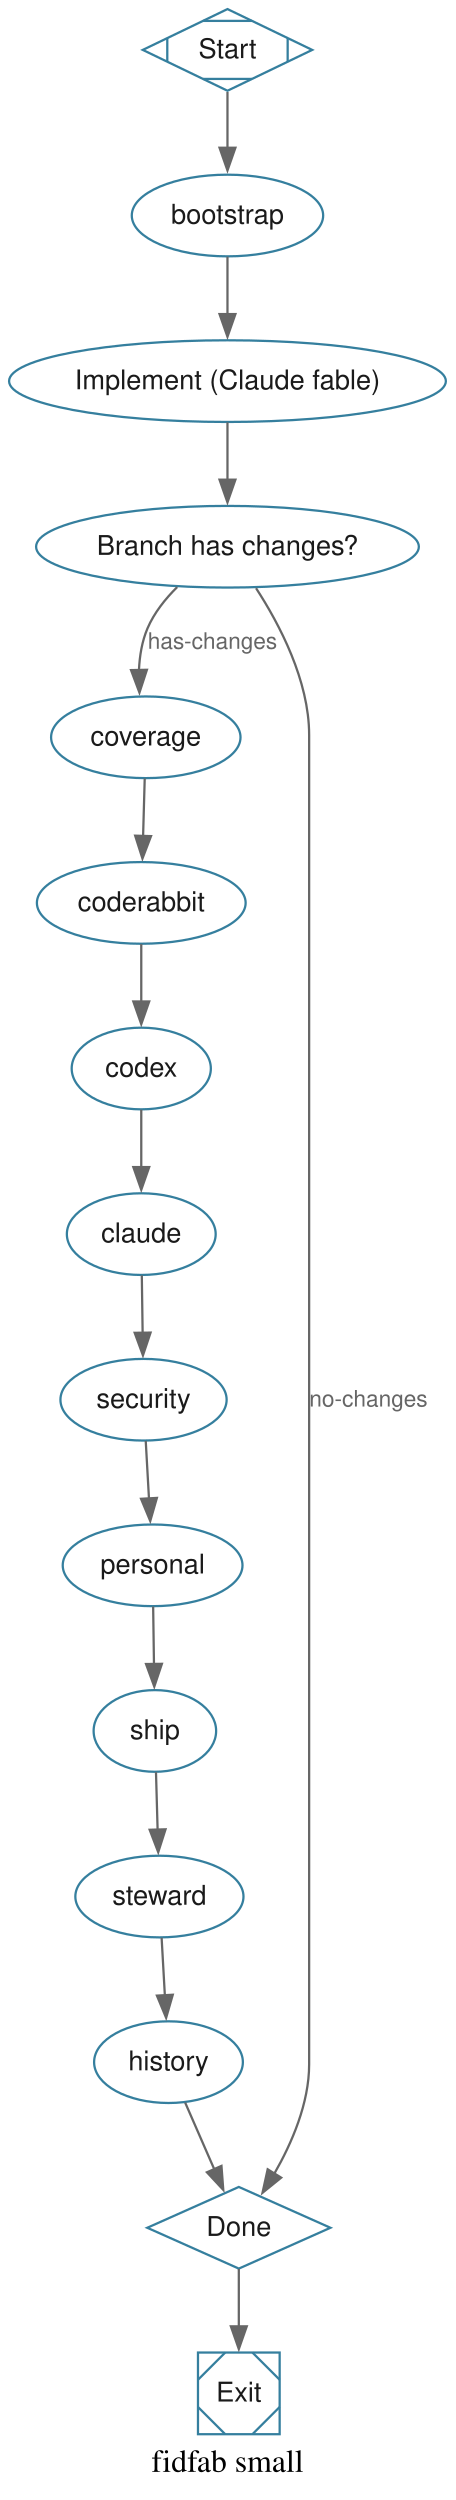
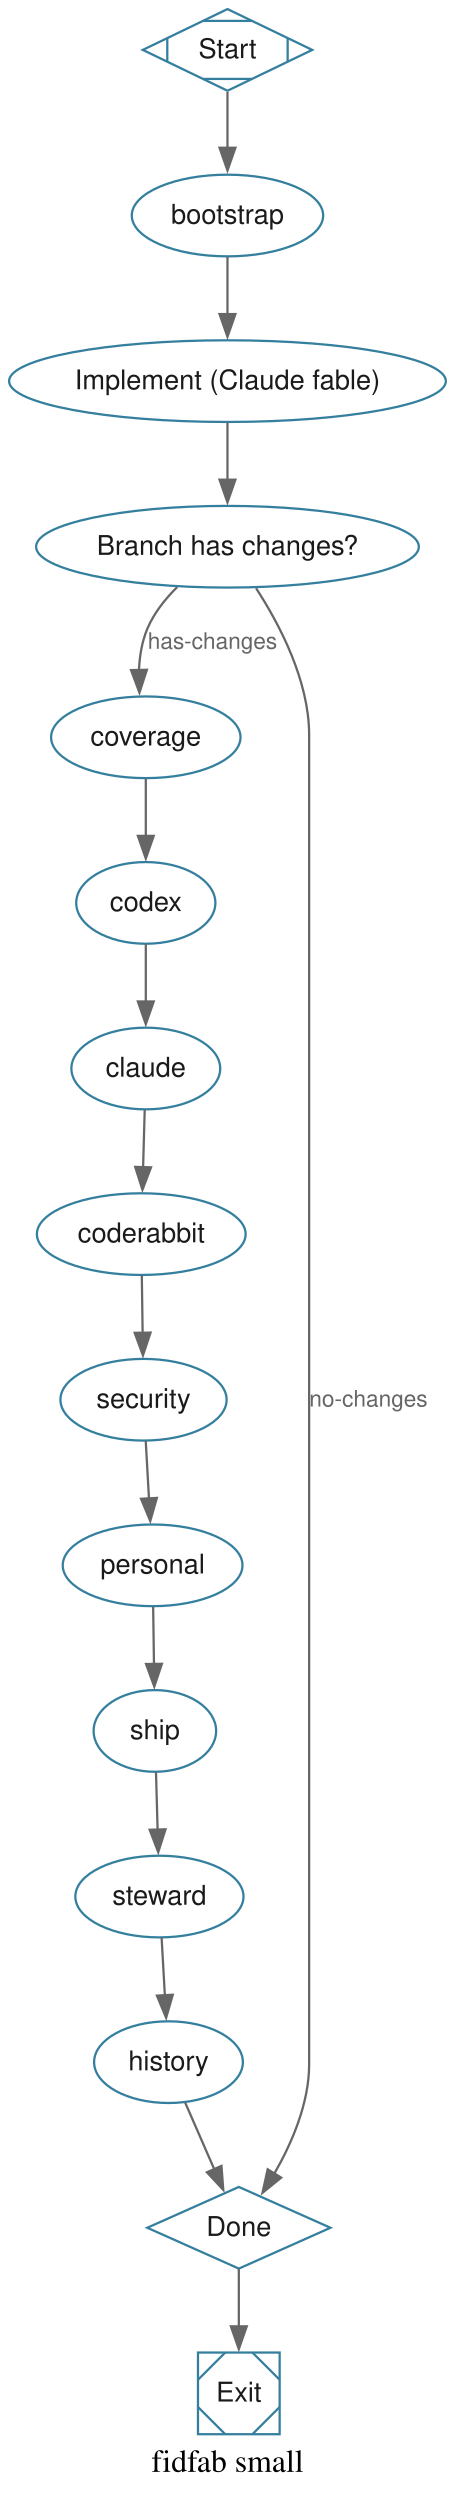
<svg xmlns="http://www.w3.org/2000/svg" width="201pt" height="1102pt" viewBox="0.00 0.00 201.00 1102.00">
  <style>
  @media (prefers-color-scheme: dark) {
    text { fill: #e0e0e0 !important; }
    [stroke="#357f9e"] { stroke: #5bb8d8; }
    [stroke="#666666"] { stroke: #999999; }
    polygon[fill="#357f9e"] { fill: #5bb8d8; }
    polygon[fill="#666666"] { fill: #999999; }
  }
</style>
  <g id="graph0" class="graph" transform="scale(1 1) rotate(0) translate(4 1097.8)">
    <text xml:space="preserve" text-anchor="middle" x="96.27" y="-8.2" font-family="Times,serif" font-size="14.00">fidfab small</text>
    <g id="node1" class="node">
      <polygon fill="none" stroke="#357f9e" points="96.27,-1093.8 58.93,-1075.8 96.27,-1057.8 133.61,-1075.8 96.27,-1093.8" />
      <polyline fill="none" stroke="#357f9e" points="69.74,-1081.01 69.74,-1070.59" />
      <polyline fill="none" stroke="#357f9e" points="85.46,-1063.01 107.08,-1063.01" />
      <polyline fill="none" stroke="#357f9e" points="122.8,-1070.59 122.8,-1081.01" />
      <polyline fill="none" stroke="#357f9e" points="107.08,-1088.59 85.46,-1088.59" />
      <text xml:space="preserve" text-anchor="middle" x="96.27" y="-1072.2" font-family="Helvetica,sans-Serif" font-size="12.00" fill="#1a1a1a">Start</text>
    </g>
    <g id="node3" class="node">
      <ellipse fill="none" stroke="#357f9e" cx="96.27" cy="-1002.8" rx="42.18" ry="18" />
      <text xml:space="preserve" text-anchor="middle" x="96.27" y="-999.2" font-family="Helvetica,sans-Serif" font-size="12.00" fill="#1a1a1a">bootstrap</text>
    </g>
    <g id="edge1" class="edge">
      <path fill="none" stroke="#666666" d="M96.27,-1057.25C96.27,-1049.77 96.27,-1040.85 96.27,-1032.46" />
      <polygon fill="#666666" stroke="#666666" points="99.77,-1032.67 96.27,-1022.67 92.77,-1032.67 99.77,-1032.67" />
    </g>
    <g id="node2" class="node">
      <polygon fill="none" stroke="#357f9e" points="119.27,-60.8 83.27,-60.8 83.27,-24.8 119.27,-24.8 119.27,-60.8" />
      <polyline fill="none" stroke="#357f9e" points="95.27,-60.8 83.27,-48.8" />
      <polyline fill="none" stroke="#357f9e" points="83.27,-36.8 95.27,-24.8" />
      <polyline fill="none" stroke="#357f9e" points="107.27,-24.8 119.27,-36.8" />
      <polyline fill="none" stroke="#357f9e" points="119.27,-48.8 107.27,-60.8" />
      <text xml:space="preserve" text-anchor="middle" x="101.27" y="-39.2" font-family="Helvetica,sans-Serif" font-size="12.00" fill="#1a1a1a">Exit</text>
    </g>
    <g id="node4" class="node claude fable implement">
      <ellipse fill="none" stroke="#357f9e" cx="96.27" cy="-929.8" rx="96.27" ry="18" />
      <text xml:space="preserve" text-anchor="middle" x="96.27" y="-926.2" font-family="Helvetica,sans-Serif" font-size="12.00" fill="#1a1a1a">Implement (Claude fable)</text>
    </g>
    <g id="edge2" class="edge">
      <path fill="none" stroke="#666666" d="M96.27,-984.62C96.27,-977.03 96.27,-967.91 96.27,-959.34" />
      <polygon fill="#666666" stroke="#666666" points="99.77,-959.35 96.27,-949.35 92.77,-959.35 99.77,-959.35" />
    </g>
    <g id="node5" class="node">
      <ellipse fill="none" stroke="#357f9e" cx="96.27" cy="-856.8" rx="84.36" ry="18" />
      <text xml:space="preserve" text-anchor="middle" x="96.27" y="-853.2" font-family="Helvetica,sans-Serif" font-size="12.00" fill="#1a1a1a">Branch has changes?</text>
    </g>
    <g id="edge3" class="edge">
      <path fill="none" stroke="#666666" d="M96.27,-911.62C96.27,-904.03 96.27,-894.91 96.27,-886.34" />
      <polygon fill="#666666" stroke="#666666" points="99.77,-886.35 96.27,-876.35 92.77,-886.35 99.77,-886.35" />
    </g>
    <g id="node6" class="node">
      <ellipse fill="none" stroke="#357f9e" cx="60.27" cy="-772.8" rx="41.75" ry="18" />
      <text xml:space="preserve" text-anchor="middle" x="60.27" y="-769.2" font-family="Helvetica,sans-Serif" font-size="12.00" fill="#1a1a1a">coverage</text>
    </g>
    <g id="edge4" class="edge">
      <path fill="none" stroke="#666666" d="M74.12,-839.03C68.85,-833.82 63.92,-827.63 61.01,-820.8 58.6,-815.13 57.54,-808.71 57.26,-802.48" />
      <polygon fill="#666666" stroke="#666666" points="60.76,-802.56 57.47,-792.49 53.76,-802.42 60.76,-802.56" />
      <text xml:space="preserve" text-anchor="middle" x="89.64" y="-811.8" font-family="Helvetica,sans-Serif" font-size="10.00" fill="#666666">has-changes</text>
    </g>
    <g id="node15" class="node">
      <polygon fill="none" stroke="#357f9e" points="101.27,-133.8 60.91,-115.8 101.27,-97.8 141.64,-115.8 101.27,-133.8" />
      <text xml:space="preserve" text-anchor="middle" x="101.27" y="-112.2" font-family="Helvetica,sans-Serif" font-size="12.00" fill="#1a1a1a">Done</text>
    </g>
    <g id="edge5" class="edge">
      <path fill="none" stroke="#666666" d="M108.86,-838.53C119.24,-822.56 132.27,-797.75 132.27,-773.8 132.27,-773.8 132.27,-773.8 132.27,-187.8 132.27,-170.72 124.64,-153.1 116.95,-139.7" />
      <polygon fill="#666666" stroke="#666666" points="119.94,-137.89 111.71,-131.22 113.99,-141.57 119.94,-137.89" />
      <text xml:space="preserve" text-anchor="middle" x="158.4" y="-477.8" font-family="Helvetica,sans-Serif" font-size="10.00" fill="#666666">no-changes</text>
    </g>
    <g id="node7" class="node">
-       <ellipse fill="none" stroke="#357f9e" cx="58.27" cy="-699.8" rx="46.01" ry="18" />
-       <text xml:space="preserve" text-anchor="middle" x="58.27" y="-696.2" font-family="Helvetica,sans-Serif" font-size="12.00" fill="#1a1a1a">coderabbit</text>
+       <ellipse fill="none" stroke="#357f9e" cx="60.27" cy="-699.8" rx="30.67" ry="18" />
+       <text xml:space="preserve" text-anchor="middle" x="60.27" y="-696.2" font-family="Helvetica,sans-Serif" font-size="12.00" fill="#1a1a1a">codex</text>
    </g>
    <g id="edge6" class="edge">
-       <path fill="none" stroke="#666666" d="M59.79,-754.62C59.57,-746.94 59.31,-737.7 59.07,-729.05" />
-       <polygon fill="#666666" stroke="#666666" points="62.57,-729.24 58.79,-719.35 55.58,-729.44 62.57,-729.24" />
+       <path fill="none" stroke="#666666" d="M60.27,-754.62C60.27,-747.03 60.27,-737.91 60.27,-729.34" />
+       <polygon fill="#666666" stroke="#666666" points="63.77,-729.35 60.27,-719.35 56.77,-729.35 63.77,-729.35" />
    </g>
    <g id="node8" class="node">
-       <ellipse fill="none" stroke="#357f9e" cx="58.27" cy="-626.8" rx="30.67" ry="18" />
-       <text xml:space="preserve" text-anchor="middle" x="58.27" y="-623.2" font-family="Helvetica,sans-Serif" font-size="12.00" fill="#1a1a1a">codex</text>
+       <ellipse fill="none" stroke="#357f9e" cx="60.27" cy="-626.8" rx="32.8" ry="18" />
+       <text xml:space="preserve" text-anchor="middle" x="60.27" y="-623.2" font-family="Helvetica,sans-Serif" font-size="12.00" fill="#1a1a1a">claude</text>
    </g>
    <g id="edge7" class="edge">
-       <path fill="none" stroke="#666666" d="M58.27,-681.62C58.27,-674.03 58.27,-664.91 58.27,-656.34" />
-       <polygon fill="#666666" stroke="#666666" points="61.77,-656.35 58.27,-646.35 54.77,-656.35 61.77,-656.35" />
+       <path fill="none" stroke="#666666" d="M60.27,-681.62C60.27,-674.03 60.27,-664.91 60.27,-656.34" />
+       <polygon fill="#666666" stroke="#666666" points="63.77,-656.35 60.27,-646.35 56.77,-656.35 63.77,-656.35" />
    </g>
    <g id="node9" class="node">
-       <ellipse fill="none" stroke="#357f9e" cx="58.27" cy="-553.8" rx="32.8" ry="18" />
-       <text xml:space="preserve" text-anchor="middle" x="58.27" y="-550.2" font-family="Helvetica,sans-Serif" font-size="12.00" fill="#1a1a1a">claude</text>
+       <ellipse fill="none" stroke="#357f9e" cx="58.27" cy="-553.8" rx="46.01" ry="18" />
+       <text xml:space="preserve" text-anchor="middle" x="58.27" y="-550.2" font-family="Helvetica,sans-Serif" font-size="12.00" fill="#1a1a1a">coderabbit</text>
    </g>
    <g id="edge8" class="edge">
-       <path fill="none" stroke="#666666" d="M58.27,-608.62C58.27,-601.03 58.27,-591.91 58.27,-583.34" />
-       <polygon fill="#666666" stroke="#666666" points="61.77,-583.35 58.27,-573.35 54.77,-583.35 61.77,-583.35" />
+       <path fill="none" stroke="#666666" d="M59.79,-608.62C59.57,-600.94 59.31,-591.7 59.07,-583.05" />
+       <polygon fill="#666666" stroke="#666666" points="62.57,-583.24 58.79,-573.35 55.58,-583.44 62.57,-583.24" />
    </g>
    <g id="node10" class="node">
      <ellipse fill="none" stroke="#357f9e" cx="59.27" cy="-480.8" rx="36.63" ry="18" />
      <text xml:space="preserve" text-anchor="middle" x="59.27" y="-477.2" font-family="Helvetica,sans-Serif" font-size="12.00" fill="#1a1a1a">security</text>
    </g>
    <g id="edge9" class="edge">
      <path fill="none" stroke="#666666" d="M58.51,-535.62C58.62,-528.03 58.75,-518.91 58.87,-510.34" />
      <polygon fill="#666666" stroke="#666666" points="62.37,-510.39 59.01,-500.35 55.37,-510.3 62.37,-510.39" />
    </g>
    <g id="node11" class="node">
      <ellipse fill="none" stroke="#357f9e" cx="63.27" cy="-407.8" rx="39.62" ry="18" />
      <text xml:space="preserve" text-anchor="middle" x="63.27" y="-404.2" font-family="Helvetica,sans-Serif" font-size="12.00" fill="#1a1a1a">personal</text>
    </g>
    <g id="edge10" class="edge">
      <path fill="none" stroke="#666666" d="M60.24,-462.62C60.67,-454.94 61.19,-445.7 61.68,-437.05" />
      <polygon fill="#666666" stroke="#666666" points="65.16,-437.52 62.23,-427.34 58.17,-437.13 65.16,-437.52" />
    </g>
    <g id="node12" class="node">
      <ellipse fill="none" stroke="#357f9e" cx="64.27" cy="-334.8" rx="27" ry="18" />
      <text xml:space="preserve" text-anchor="middle" x="64.27" y="-331.2" font-family="Helvetica,sans-Serif" font-size="12.00" fill="#1a1a1a">ship</text>
    </g>
    <g id="edge11" class="edge">
      <path fill="none" stroke="#666666" d="M63.51,-389.62C63.62,-382.03 63.75,-372.91 63.87,-364.34" />
      <polygon fill="#666666" stroke="#666666" points="67.37,-364.39 64.01,-354.35 60.37,-364.3 67.37,-364.39" />
    </g>
    <g id="node13" class="node">
      <ellipse fill="none" stroke="#357f9e" cx="66.27" cy="-261.8" rx="37.06" ry="18" />
      <text xml:space="preserve" text-anchor="middle" x="66.27" y="-258.2" font-family="Helvetica,sans-Serif" font-size="12.00" fill="#1a1a1a">steward</text>
    </g>
    <g id="edge12" class="edge">
      <path fill="none" stroke="#666666" d="M64.76,-316.62C64.97,-308.94 65.23,-299.7 65.48,-291.05" />
      <polygon fill="#666666" stroke="#666666" points="68.97,-291.44 65.75,-281.35 61.97,-291.24 68.97,-291.44" />
    </g>
    <g id="node14" class="node">
      <ellipse fill="none" stroke="#357f9e" cx="70.27" cy="-188.8" rx="32.79" ry="18" />
      <text xml:space="preserve" text-anchor="middle" x="70.27" y="-185.2" font-family="Helvetica,sans-Serif" font-size="12.00" fill="#1a1a1a">history</text>
    </g>
    <g id="edge13" class="edge">
      <path fill="none" stroke="#666666" d="M67.24,-243.62C67.67,-235.94 68.19,-226.7 68.68,-218.05" />
      <polygon fill="#666666" stroke="#666666" points="72.16,-218.52 69.23,-208.34 65.17,-218.13 72.16,-218.52" />
    </g>
    <g id="edge14" class="edge">
      <path fill="none" stroke="#666666" d="M77.62,-170.98C81.47,-162.16 86.26,-151.19 90.52,-141.43" />
      <polygon fill="#666666" stroke="#666666" points="93.62,-143.07 94.42,-132.5 87.21,-140.26 93.62,-143.07" />
    </g>
    <g id="edge15" class="edge">
      <path fill="none" stroke="#666666" d="M101.27,-97.62C101.27,-90.03 101.27,-80.9 101.27,-72.34" />
      <polygon fill="#666666" stroke="#666666" points="104.77,-72.34 101.27,-62.34 97.77,-72.34 104.77,-72.34" />
    </g>
  </g>
</svg>
